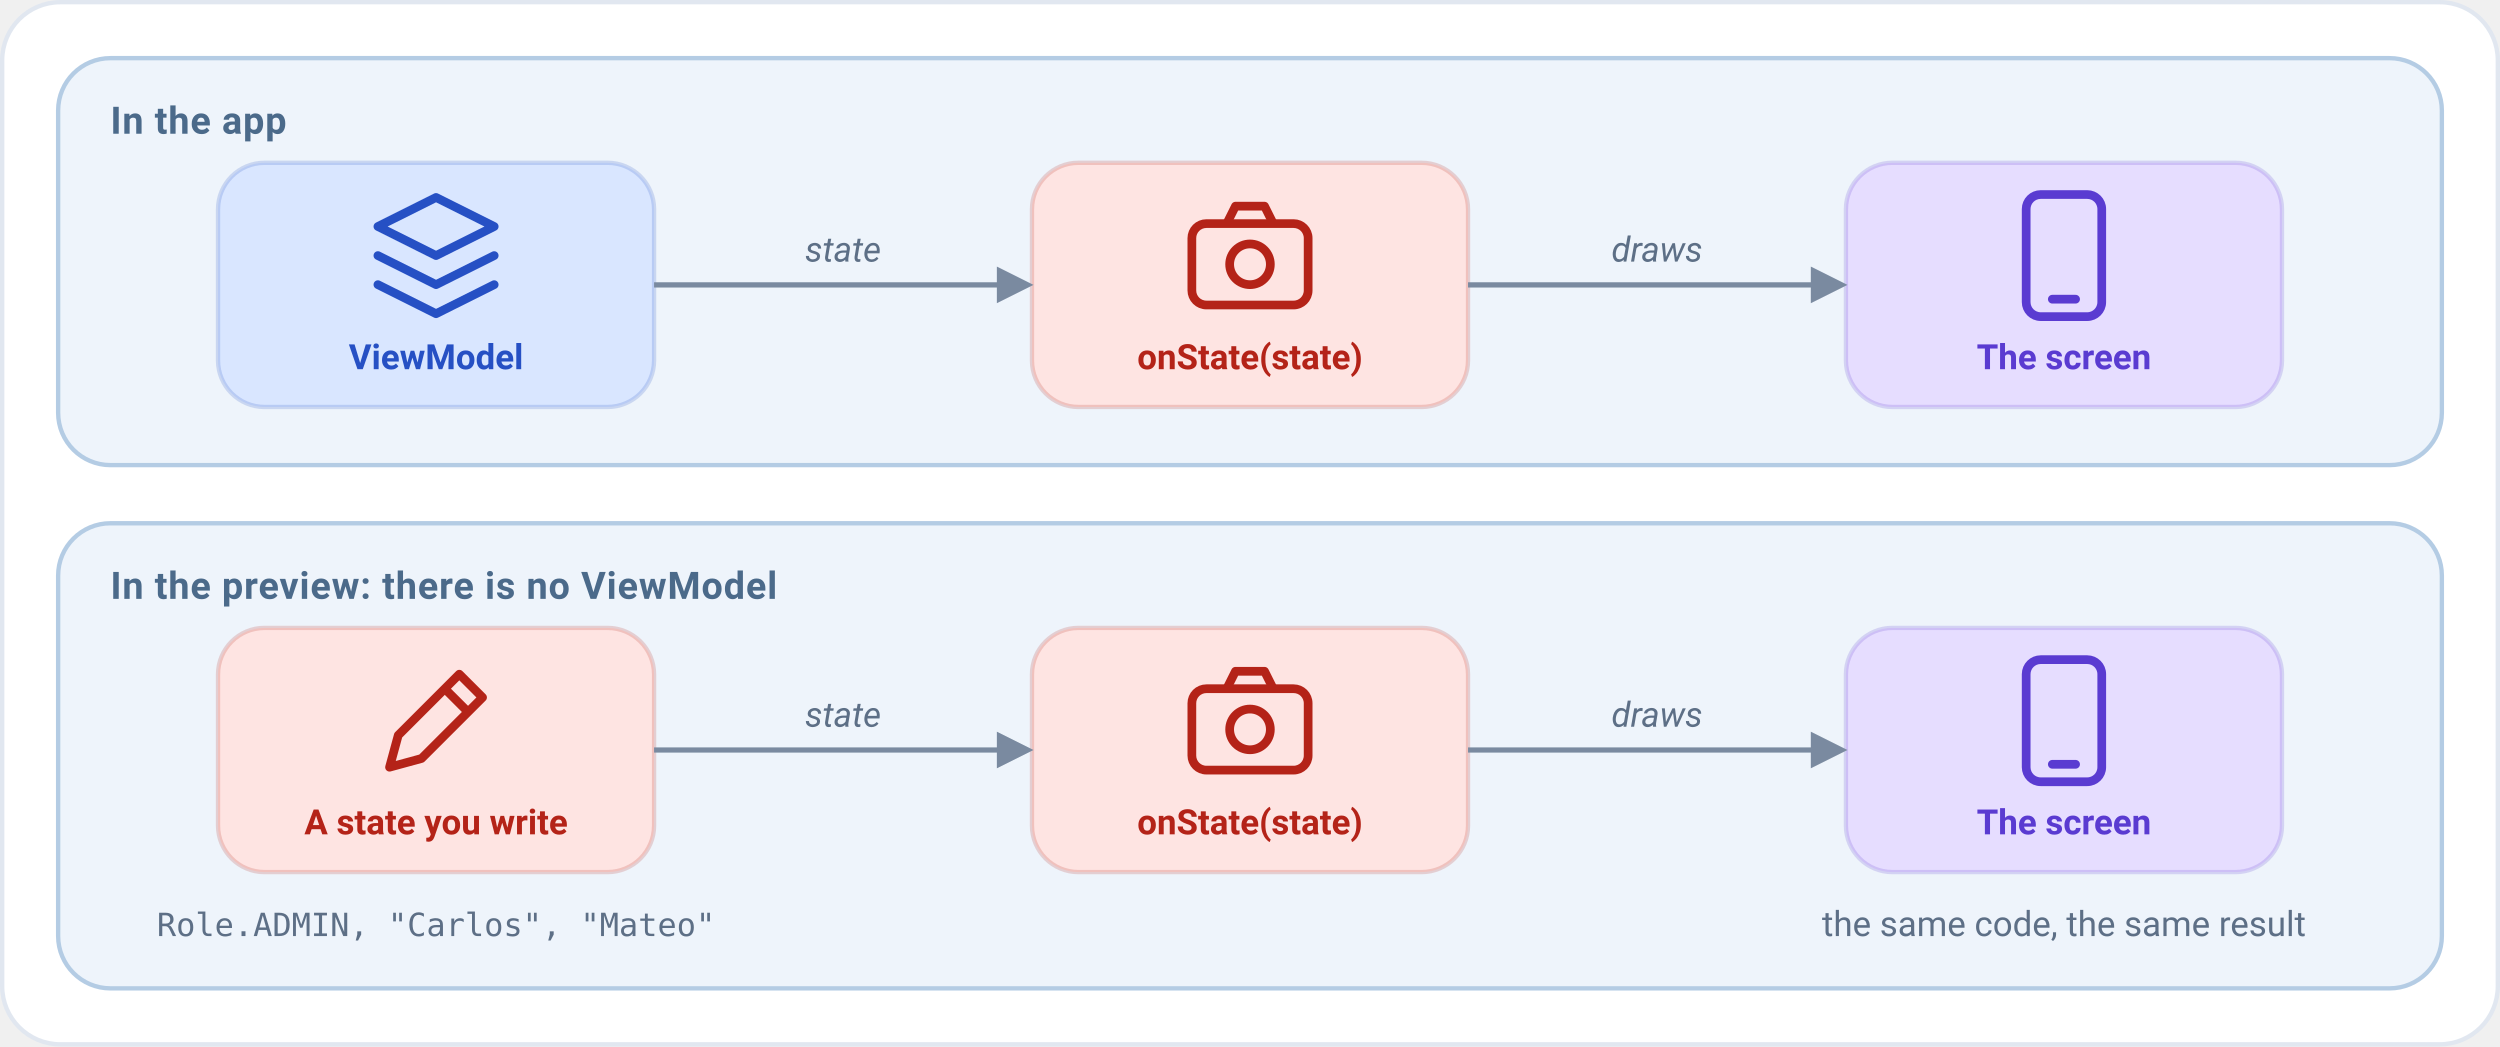
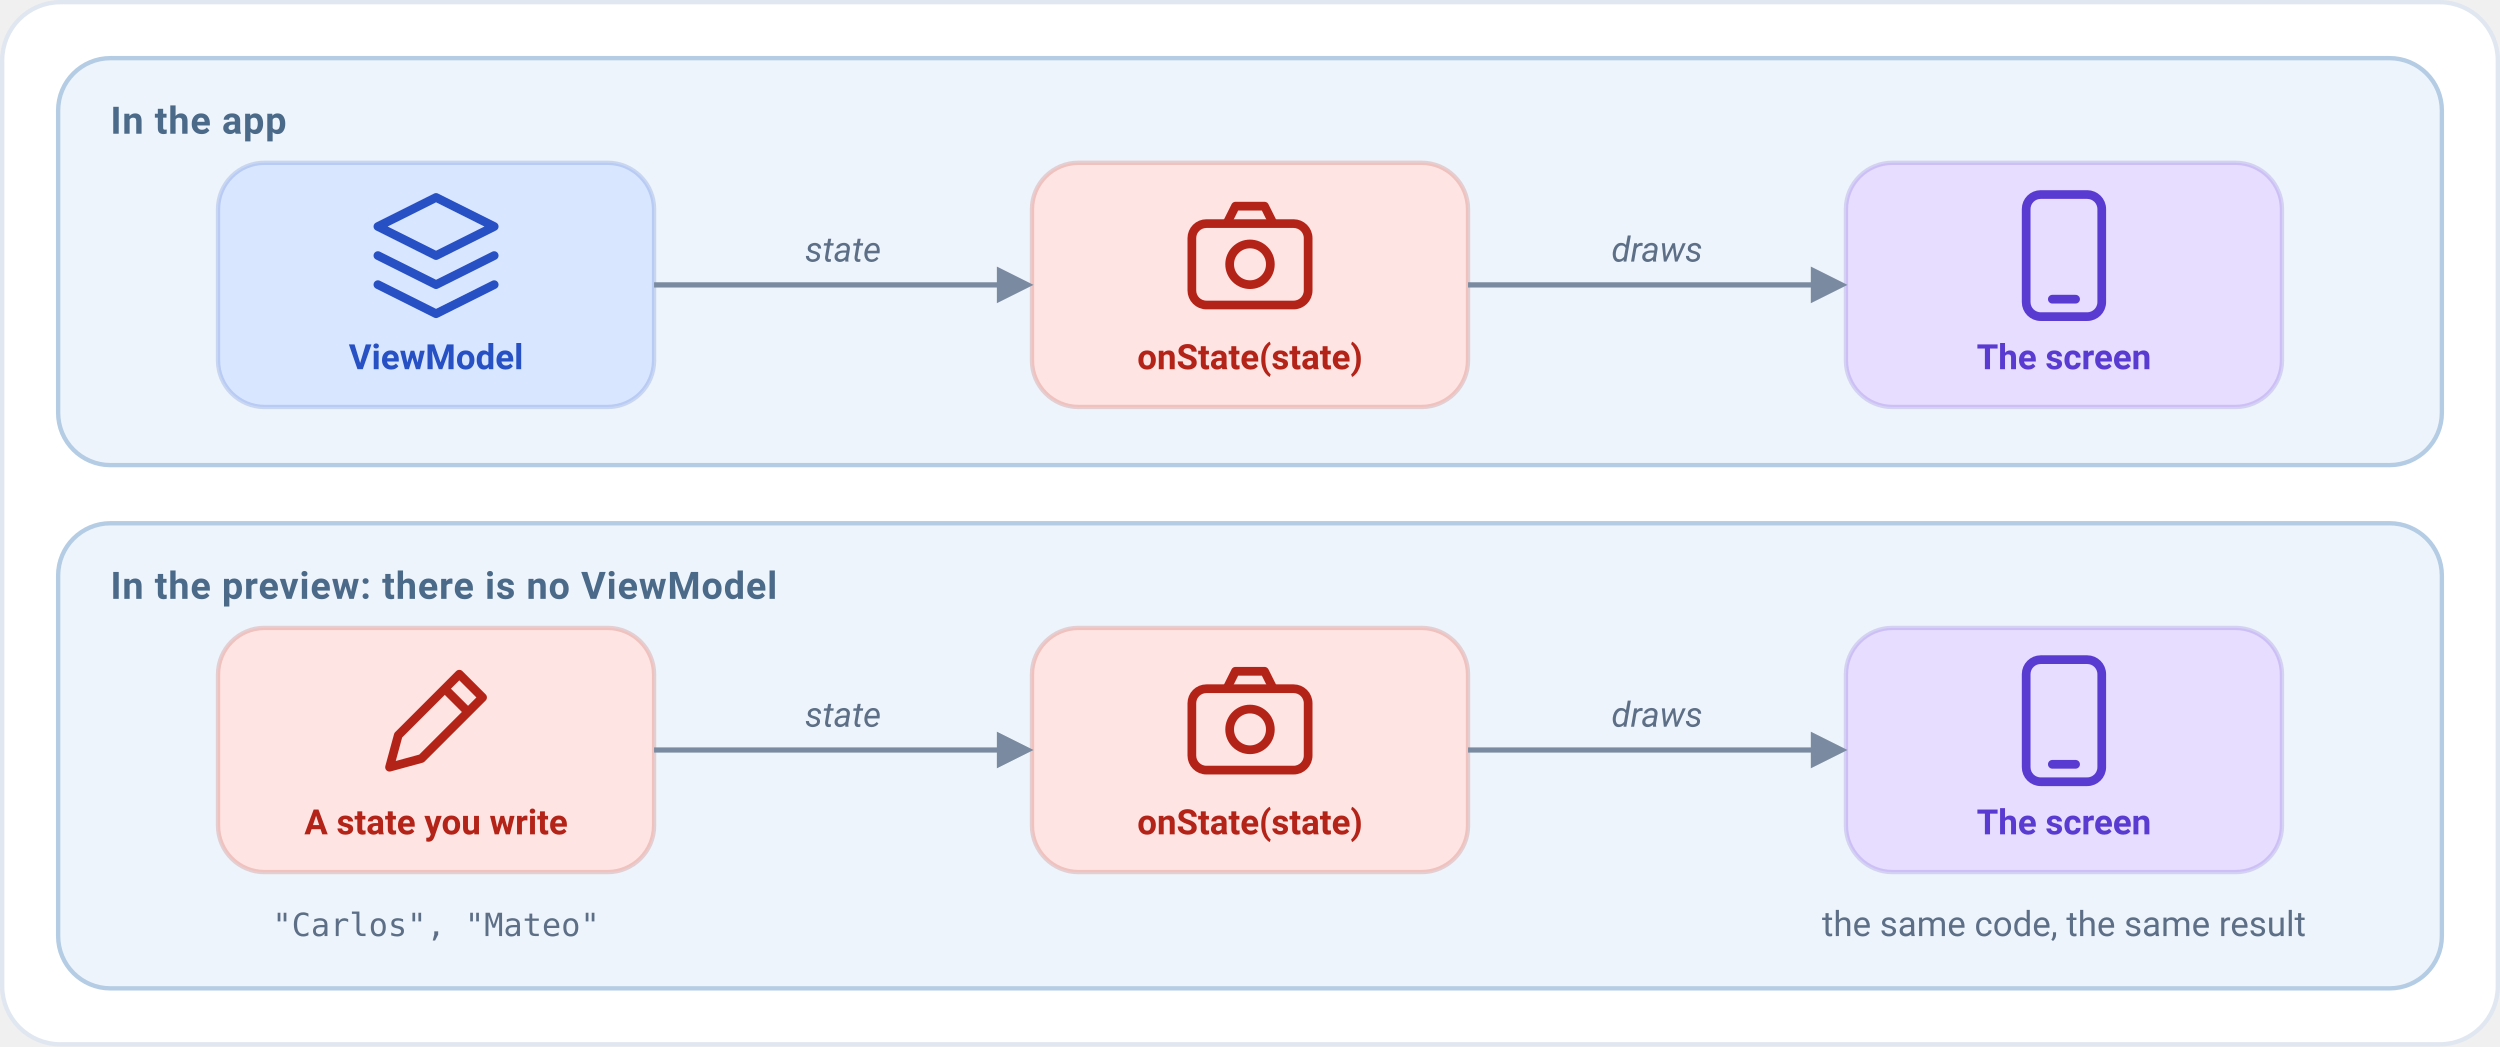
<svg xmlns="http://www.w3.org/2000/svg" viewBox="0 0 860 360" width="860" height="360" role="img" aria-label="In a preview a state written by hand replaces the ViewModel">
  <defs>
    <marker id="arrow" viewBox="0 0 10 10" refX="8" refY="5" markerWidth="7" markerHeight="7" orient="auto-start-reverse">
      <path d="M0,0 L10,5 L0,10 Z" fill="#7a8aa0" />
    </marker>
  </defs>
  <rect x="0.75" y="0.75" width="858.5" height="358.5" rx="20" fill="#FFFFFF" stroke="#E1E7F0" stroke-width="1.5" />
  <rect x="20" y="20" width="820" height="140" rx="18" fill="#EEF4FB" stroke="#B4CCE4" stroke-width="1.5" />
  <text x="38" y="46" text-anchor="start" font-family="-apple-system, BlinkMacSystemFont, 'Segoe UI', Roboto, Helvetica, Arial, sans-serif" font-size="13" font-weight="700" fill="#4b6a8a" letter-spacing="0.3">In the app</text>
  <rect x="75.0" y="56.0" width="150" height="84" rx="16" fill="#D9E6FF" stroke="#2650C4" stroke-opacity="0.18" stroke-width="1.5" />
  <g transform="translate(150,87.92)">
    <path d="M0,-20 L20,-10 L0,0 L-20,-10 Z" fill="none" stroke="#2650C4" stroke-width="3" stroke-linejoin="round" />
    <path d="M-20,0 L0,10 L20,0" fill="none" stroke="#2650C4" stroke-width="3" stroke-linejoin="round" stroke-linecap="round" />
    <path d="M-20,10 L0,20 L20,10" fill="none" stroke="#2650C4" stroke-width="3" stroke-linejoin="round" stroke-linecap="round" />
  </g>
  <text x="150" y="127.0" text-anchor="middle" font-family="-apple-system, BlinkMacSystemFont, 'Segoe UI', Roboto, Helvetica, Arial, sans-serif" font-size="12" font-weight="600" fill="#2650C4">ViewModel</text>
  <rect x="355.0" y="56.0" width="150" height="84" rx="16" fill="#FEE4E2" stroke="#B42318" stroke-opacity="0.18" stroke-width="1.5" />
  <g transform="translate(430,87.92)">
    <rect x="-20" y="-11" width="40" height="28" rx="5" fill="none" stroke="#B42318" stroke-width="3" />
    <path d="M-8,-11 L-5,-17 H5 L8,-11" fill="none" stroke="#B42318" stroke-width="3" stroke-linejoin="round" />
    <circle cx="0" cy="3" r="7" fill="none" stroke="#B42318" stroke-width="3" />
  </g>
  <text x="430" y="127.0" text-anchor="middle" font-family="-apple-system, BlinkMacSystemFont, 'Segoe UI', Roboto, Helvetica, Arial, sans-serif" font-size="12" font-weight="600" fill="#B42318">onState(state)</text>
  <rect x="635.0" y="56.0" width="150" height="84" rx="16" fill="#E6DDFF" stroke="#5A3BD1" stroke-opacity="0.18" stroke-width="1.5" />
  <g transform="translate(710,87.92)">
    <rect x="-13" y="-21" width="26" height="42" rx="5" fill="none" stroke="#5A3BD1" stroke-width="3" />
    <line x1="-4" y1="15" x2="4" y2="15" stroke="#5A3BD1" stroke-width="3" stroke-linecap="round" />
  </g>
  <text x="710" y="127.0" text-anchor="middle" font-family="-apple-system, BlinkMacSystemFont, 'Segoe UI', Roboto, Helvetica, Arial, sans-serif" font-size="12" font-weight="600" fill="#5A3BD1">The screen</text>
  <path d="M225.0,98 L353.0,98" fill="none" stroke="#7a8aa0" stroke-width="1.8" stroke-linejoin="round" marker-end="url(#arrow)" />
  <text x="290" y="90" text-anchor="middle" font-family="-apple-system, BlinkMacSystemFont, 'Segoe UI', Roboto, Helvetica, Arial, sans-serif" font-size="12" font-style="italic" fill="#5d6f86">state</text>
  <path d="M505.0,98 L633.0,98" fill="none" stroke="#7a8aa0" stroke-width="1.8" stroke-linejoin="round" marker-end="url(#arrow)" />
  <text x="570" y="90" text-anchor="middle" font-family="-apple-system, BlinkMacSystemFont, 'Segoe UI', Roboto, Helvetica, Arial, sans-serif" font-size="12" font-style="italic" fill="#5d6f86">draws</text>
  <rect x="20" y="180" width="820" height="160" rx="18" fill="#EEF4FB" stroke="#B4CCE4" stroke-width="1.5" />
  <text x="38" y="206" text-anchor="start" font-family="-apple-system, BlinkMacSystemFont, 'Segoe UI', Roboto, Helvetica, Arial, sans-serif" font-size="13" font-weight="700" fill="#4b6a8a" letter-spacing="0.3">In the preview: there is no ViewModel</text>
  <rect x="75.0" y="216.0" width="150" height="84" rx="16" fill="#FEE4E2" stroke="#B42318" stroke-opacity="0.18" stroke-width="1.5" />
  <g transform="translate(150,247.92)">
    <path d="M-16,16 L-13,5 L8,-16 L16,-8 L-5,13 Z" fill="none" stroke="#B42318" stroke-width="3" stroke-linejoin="round" />
    <path d="M3,-11 L11,-3" stroke="#B42318" stroke-width="3" />
  </g>
  <text x="150" y="287.0" text-anchor="middle" font-family="-apple-system, BlinkMacSystemFont, 'Segoe UI', Roboto, Helvetica, Arial, sans-serif" font-size="12" font-weight="600" fill="#B42318">A state you write</text>
  <rect x="355.0" y="216.0" width="150" height="84" rx="16" fill="#FEE4E2" stroke="#B42318" stroke-opacity="0.18" stroke-width="1.5" />
  <g transform="translate(430,247.92)">
    <rect x="-20" y="-11" width="40" height="28" rx="5" fill="none" stroke="#B42318" stroke-width="3" />
    <path d="M-8,-11 L-5,-17 H5 L8,-11" fill="none" stroke="#B42318" stroke-width="3" stroke-linejoin="round" />
    <circle cx="0" cy="3" r="7" fill="none" stroke="#B42318" stroke-width="3" />
  </g>
  <text x="430" y="287.0" text-anchor="middle" font-family="-apple-system, BlinkMacSystemFont, 'Segoe UI', Roboto, Helvetica, Arial, sans-serif" font-size="12" font-weight="600" fill="#B42318">onState(state)</text>
  <rect x="635.0" y="216.0" width="150" height="84" rx="16" fill="#E6DDFF" stroke="#5A3BD1" stroke-opacity="0.18" stroke-width="1.5" />
  <g transform="translate(710,247.92)">
    <rect x="-13" y="-21" width="26" height="42" rx="5" fill="none" stroke="#5A3BD1" stroke-width="3" />
    <line x1="-4" y1="15" x2="4" y2="15" stroke="#5A3BD1" stroke-width="3" stroke-linecap="round" />
  </g>
  <text x="710" y="287.0" text-anchor="middle" font-family="-apple-system, BlinkMacSystemFont, 'Segoe UI', Roboto, Helvetica, Arial, sans-serif" font-size="12" font-weight="600" fill="#5A3BD1">The screen</text>
  <path d="M225.0,258 L353.0,258" fill="none" stroke="#7a8aa0" stroke-width="1.8" stroke-linejoin="round" marker-end="url(#arrow)" />
  <text x="290" y="250" text-anchor="middle" font-family="-apple-system, BlinkMacSystemFont, 'Segoe UI', Roboto, Helvetica, Arial, sans-serif" font-size="12" font-style="italic" fill="#5d6f86">state</text>
  <path d="M505.0,258 L633.0,258" fill="none" stroke="#7a8aa0" stroke-width="1.8" stroke-linejoin="round" marker-end="url(#arrow)" />
  <text x="570" y="250" text-anchor="middle" font-family="-apple-system, BlinkMacSystemFont, 'Segoe UI', Roboto, Helvetica, Arial, sans-serif" font-size="12" font-style="italic" fill="#5d6f86">draws</text>
-   <text x="150" y="322" text-anchor="middle" font-family="SFMono-Regular, Menlo, Consolas, monospace" font-size="11" fill="#5d6f86">Role.ADMIN, "Carlos", "Mateo"</text>
+   <text x="150" y="322" text-anchor="middle" font-family="SFMono-Regular, Menlo, Consolas, monospace" font-size="11" fill="#5d6f86">"Carlos", "Mateo"</text>
  <text x="710" y="322" text-anchor="middle" font-family="-apple-system, BlinkMacSystemFont, 'Segoe UI', Roboto, Helvetica, Arial, sans-serif" font-size="12" fill="#5d6f86">the same code, the same result</text>
</svg>
